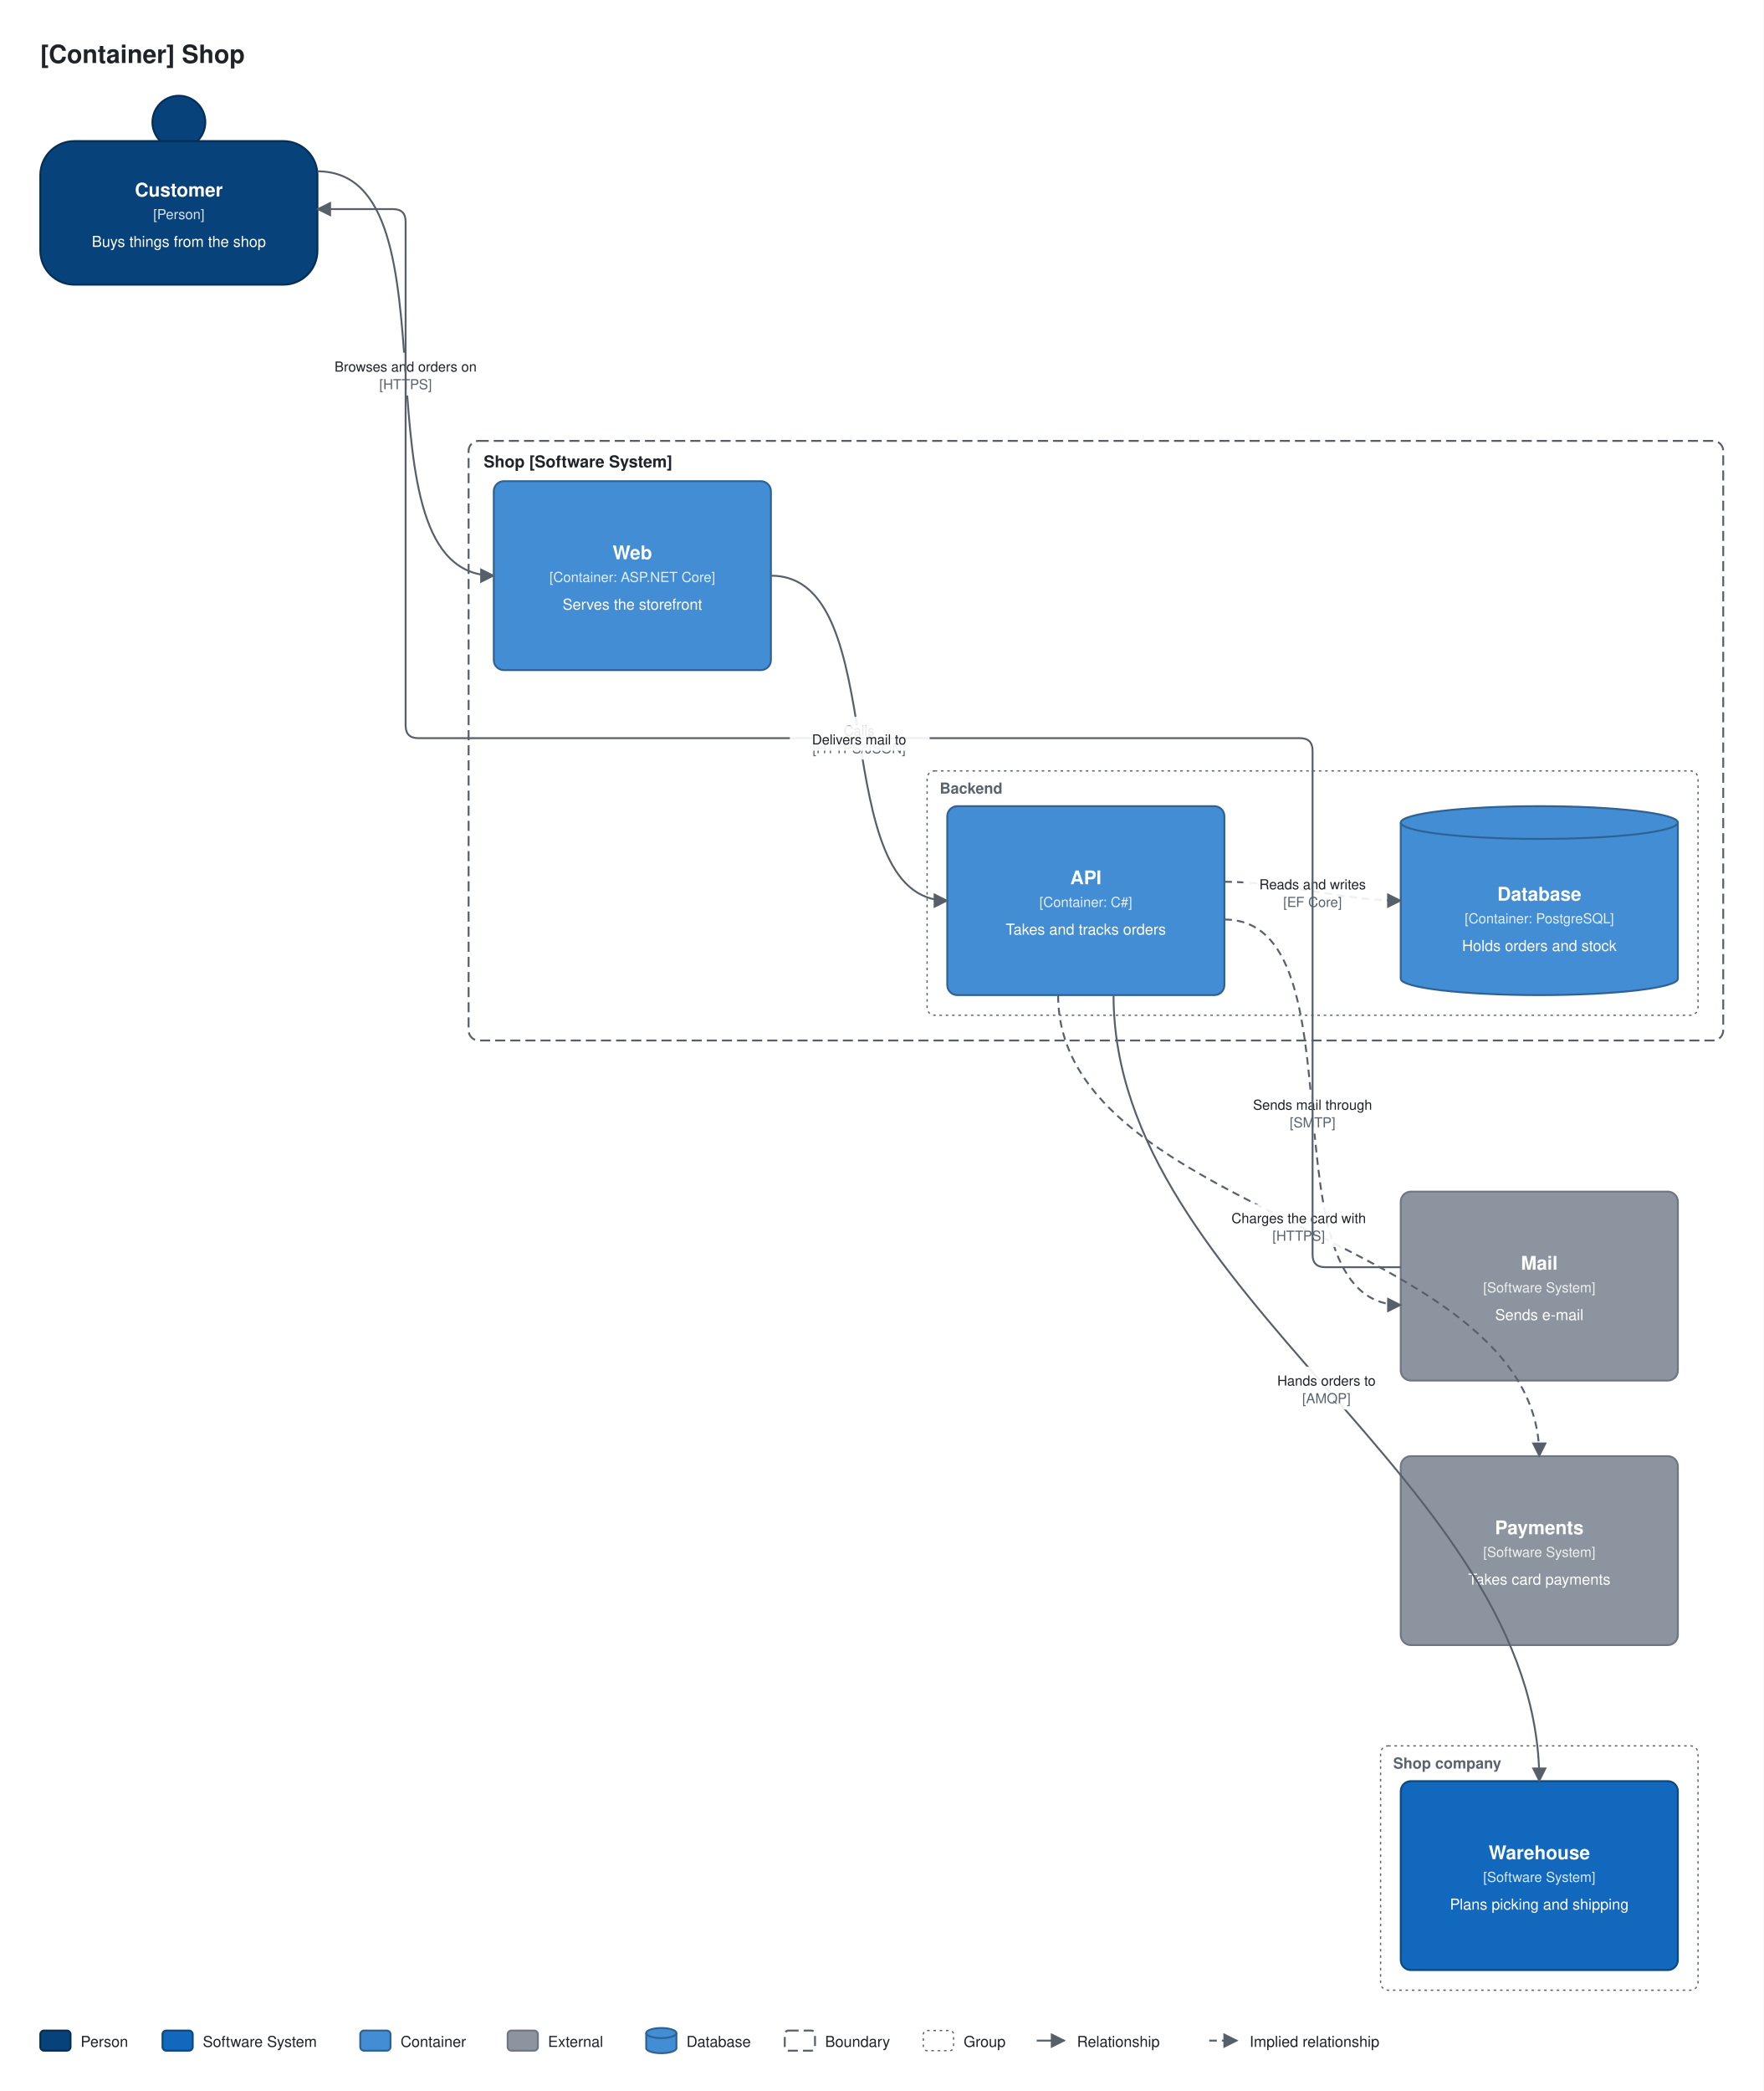
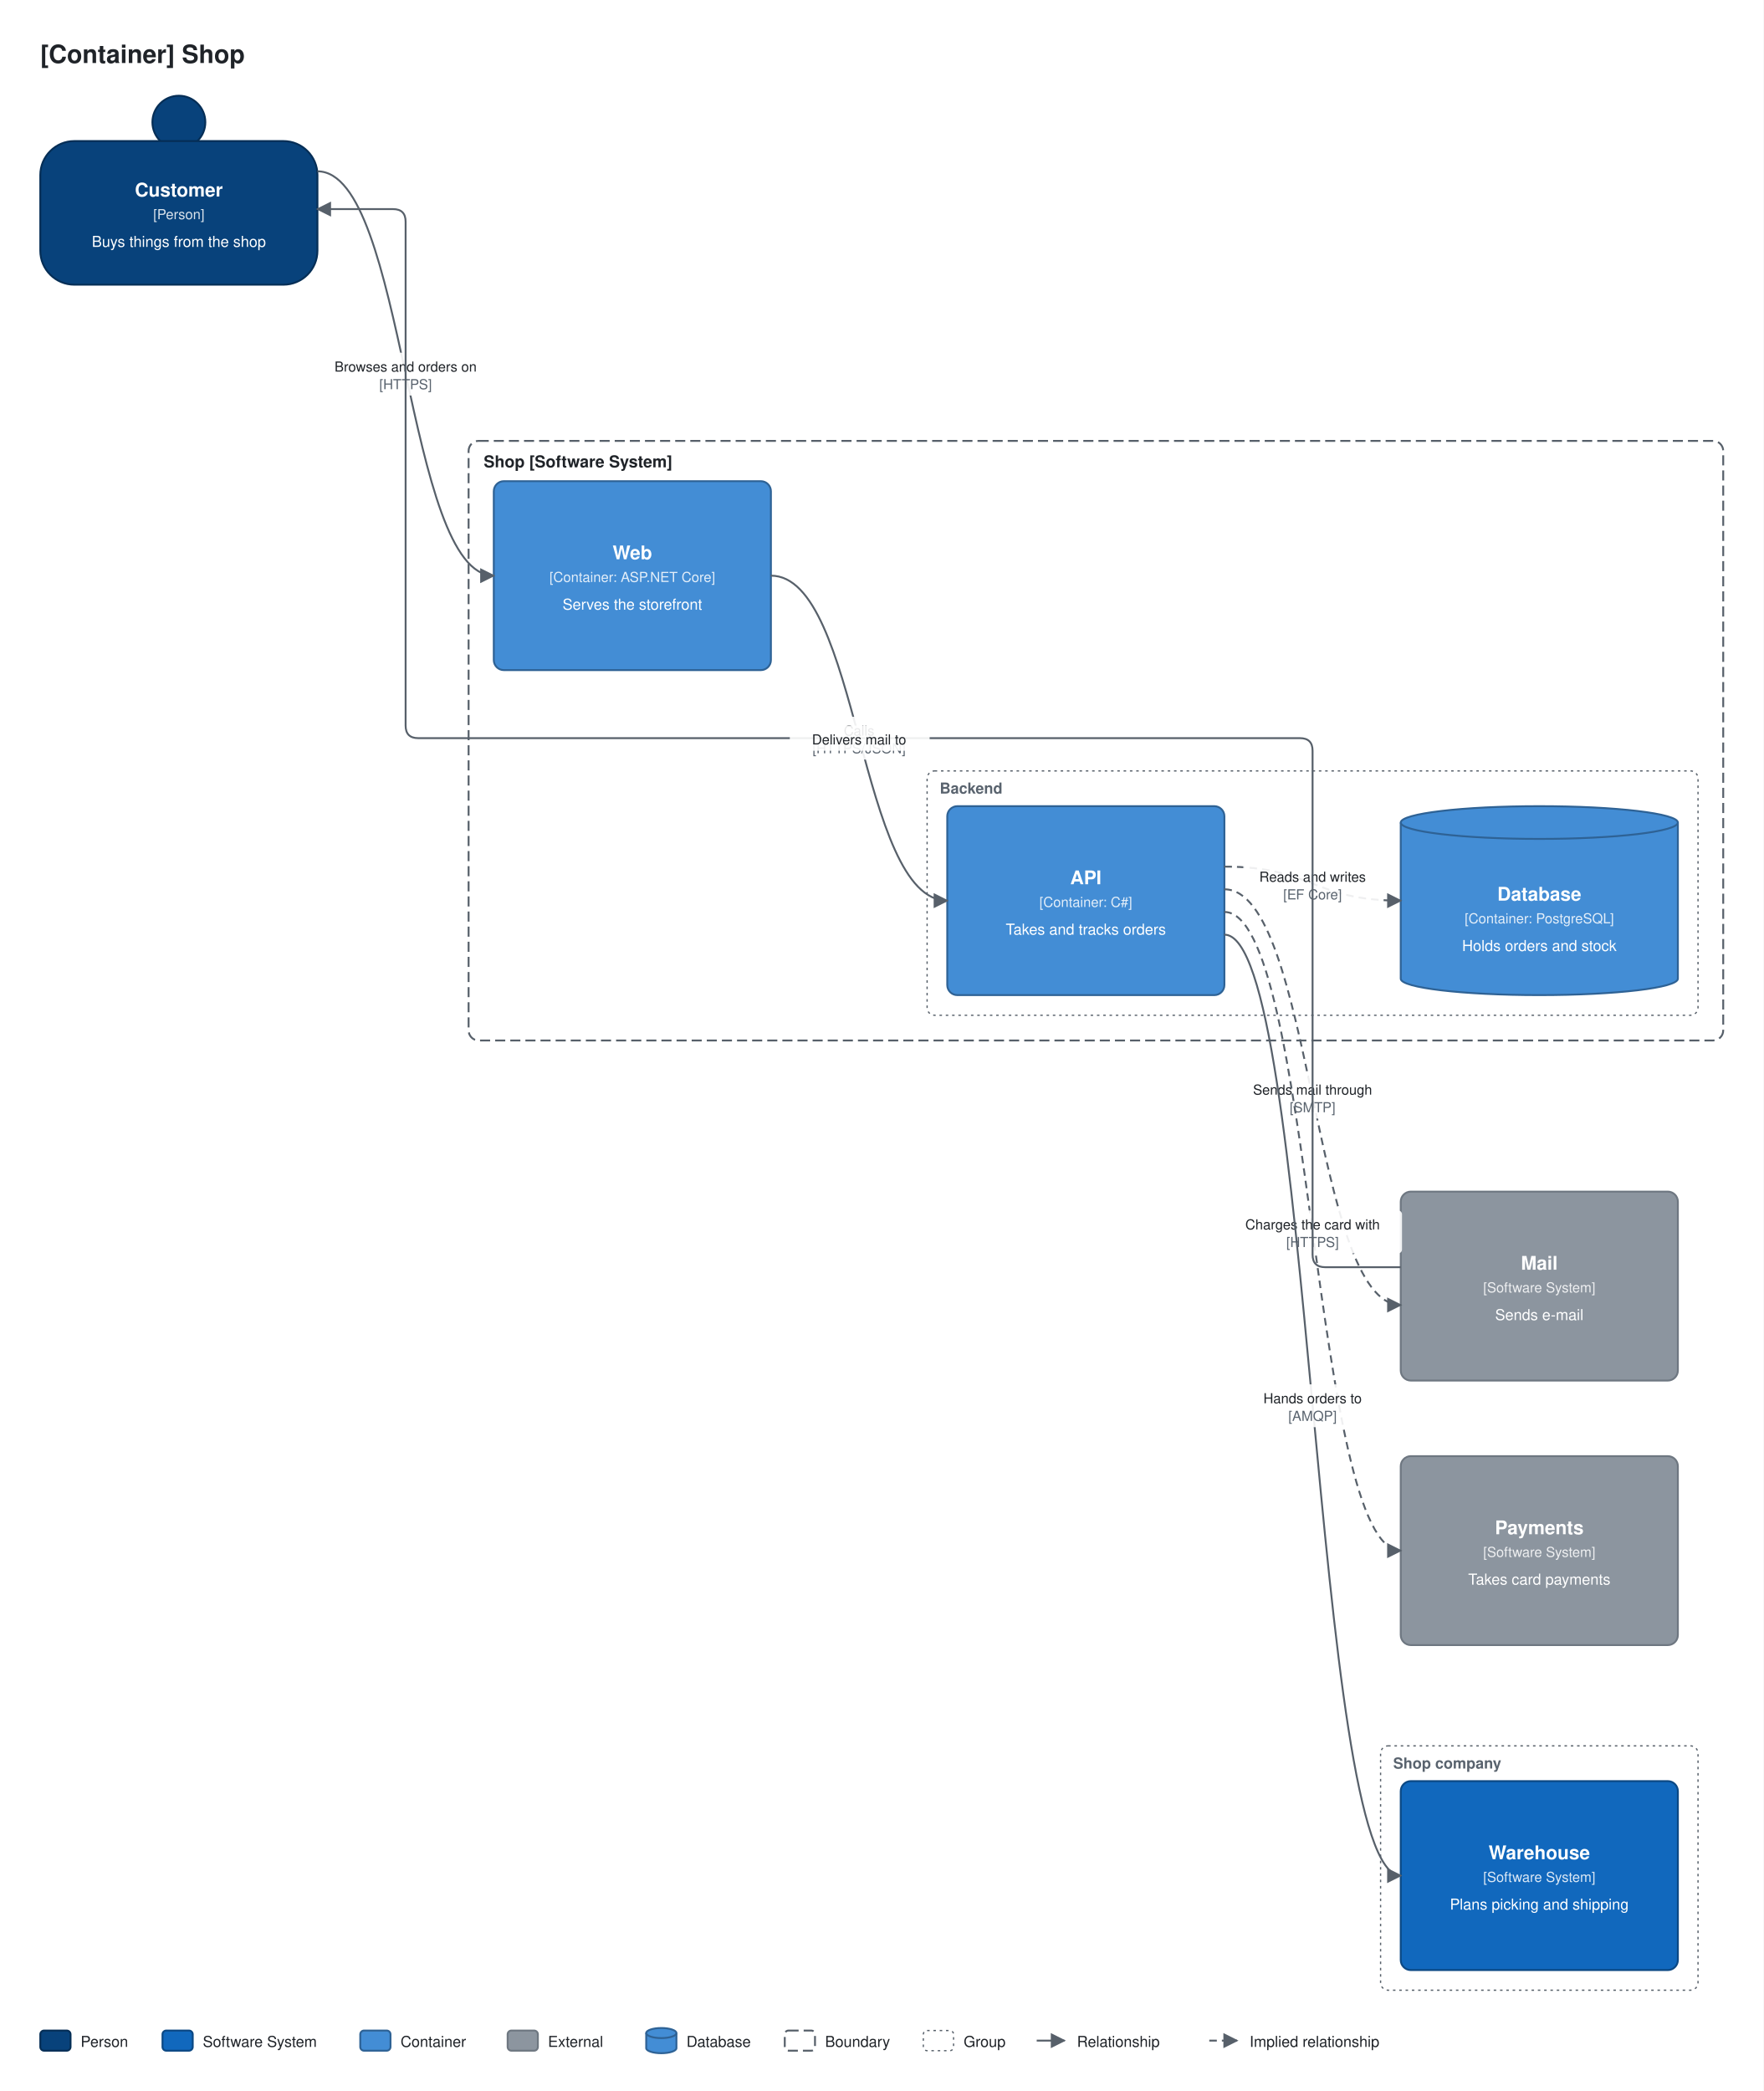
<svg xmlns="http://www.w3.org/2000/svg" width="1400" height="1660" viewBox="0 0 1400 1660" font-family="Segoe UI, Helvetica, Arial, sans-serif" role="img" aria-label="[Container] Shop">
  <style>
@media (prefers-color-scheme: dark) {
  .c4-bg{fill:#0d1117}
  .c4-ink{fill:#e6edf3}
  .c4-muted{fill:#9198a1}
  .c4-line{stroke:#9198a1}
  .c4-head{fill:#9198a1}
  .c4-edge{stroke:#9198a1}
  .c4-fill-person{fill:#1d5c99;stroke:#6ea2d8}
  .c4-rim-person{stroke:#6ea2d8}
  .c4-ink-person{fill:#ffffff}
  .c4-fill-softwareSystem{fill:#1b6ec2;stroke:#78aee6}
  .c4-rim-softwareSystem{stroke:#78aee6}
  .c4-ink-softwareSystem{fill:#ffffff}
  .c4-fill-container{fill:#2f73b5;stroke:#8dbbea}
  .c4-rim-container{stroke:#8dbbea}
  .c4-ink-container{fill:#ffffff}
  .c4-fill-component{fill:#2a5d8f;stroke:#9cc4ee}
  .c4-rim-component{stroke:#9cc4ee}
  .c4-ink-component{fill:#ffffff}
  .c4-fill-external{fill:#484f58;stroke:#8b949e}
  .c4-rim-external{stroke:#8b949e}
  .c4-ink-external{fill:#ffffff}
}
</style>
  <defs>
    <marker id="c4-containers-arrow" viewBox="0 0 10 10" refX="9" refY="5" markerWidth="8" markerHeight="8" orient="auto-start-reverse">
      <path class="c4-head" fill="#57606a" d="M0 0L10 5L0 10Z" />
    </marker>
  </defs>
  <rect class="c4-bg" fill="#ffffff" x="0" y="0" width="1400" height="1660" />
  <text class="c4-ink" fill="#1f2328" x="32" y="50" font-size="20" font-weight="600">[Container] Shop</text>
  <g transform="translate(32 76)">
    <rect class="c4-edge" fill="none" stroke="#57606a" stroke-width="1" stroke-dasharray="2 3" x="704" y="536" width="612" height="194" rx="6" />
    <text class="c4-muted" fill="#59636e" x="714" y="554" font-size="12" font-weight="600">Backend</text>
    <rect class="c4-edge" fill="none" stroke="#57606a" stroke-width="1" stroke-dasharray="2 3" x="1064" y="1310" width="252" height="194" rx="6" />
    <text class="c4-muted" fill="#59636e" x="1074" y="1328" font-size="12" font-weight="600">Shop company</text>
    <rect class="c4-edge" fill="none" stroke="#57606a" stroke-width="1.5" stroke-dasharray="8 4" x="340" y="274" width="996" height="476" rx="8" />
    <text class="c4-ink" fill="#1f2328" x="352" y="295" font-size="13" font-weight="600">Shop [Software System]</text>
    <g data-element="customer">
      <circle class="c4-fill-person" fill="#08427b" stroke="#052e56" stroke-width="1.5" cx="110" cy="21" r="21" />
      <rect class="c4-fill-person" fill="#08427b" stroke="#052e56" stroke-width="1.5" x="0" y="36" width="220" height="114" rx="27" />
      <text class="c4-ink-person" fill="#ffffff" x="110" y="80" font-size="15" font-weight="600" text-anchor="middle">Customer</text>
      <text class="c4-ink-person" fill="#ffffff" x="110" y="98" font-size="11" text-anchor="middle" opacity="0.85">[Person]</text>
      <text class="c4-ink-person" fill="#ffffff" x="110" y="120" font-size="12" text-anchor="middle">Buys things from the shop</text>
    </g>
    <g data-element="shop.web">
      <rect class="c4-fill-container" fill="#438dd5" stroke="#2e6295" stroke-width="1.5" x="360" y="306" width="220" height="150" rx="8" />
      <text class="c4-ink-container" fill="#ffffff" x="470" y="368" font-size="15" font-weight="600" text-anchor="middle">Web</text>
      <text class="c4-ink-container" fill="#ffffff" x="470" y="386" font-size="11" text-anchor="middle" opacity="0.85">[Container: ASP.NET Core]</text>
      <text class="c4-ink-container" fill="#ffffff" x="470" y="408" font-size="12" text-anchor="middle">Serves the storefront</text>
    </g>
    <g data-element="shop.api">
      <rect class="c4-fill-container" fill="#438dd5" stroke="#2e6295" stroke-width="1.5" x="720" y="564" width="220" height="150" rx="8" />
      <text class="c4-ink-container" fill="#ffffff" x="830" y="626" font-size="15" font-weight="600" text-anchor="middle">API</text>
      <text class="c4-ink-container" fill="#ffffff" x="830" y="644" font-size="11" text-anchor="middle" opacity="0.85">[Container: C#]</text>
      <text class="c4-ink-container" fill="#ffffff" x="830" y="666" font-size="12" text-anchor="middle">Takes and tracks orders</text>
    </g>
    <g data-element="shop.db">
      <path class="c4-fill-container" fill="#438dd5" stroke="#2e6295" stroke-width="1.5" d="M1080 577L1080 701A110 13 0 0 0 1300 701L1300 577A110 13 0 0 0 1080 577Z" />
      <path class="c4-rim-container" fill="none" stroke="#2e6295" stroke-width="1.5" d="M1080 577A110 13 0 0 0 1300 577" />
      <text class="c4-ink-container" fill="#ffffff" x="1190" y="639" font-size="15" font-weight="600" text-anchor="middle">Database</text>
      <text class="c4-ink-container" fill="#ffffff" x="1190" y="657" font-size="11" text-anchor="middle" opacity="0.85">[Container: PostgreSQL]</text>
      <text class="c4-ink-container" fill="#ffffff" x="1190" y="679" font-size="12" text-anchor="middle">Holds orders and stock</text>
    </g>
    <g data-element="warehouse">
      <rect class="c4-fill-softwareSystem" fill="#1168bd" stroke="#0b4884" stroke-width="1.5" x="1080" y="1338" width="220" height="150" rx="8" />
      <text class="c4-ink-softwareSystem" fill="#ffffff" x="1190" y="1400" font-size="15" font-weight="600" text-anchor="middle">Warehouse</text>
      <text class="c4-ink-softwareSystem" fill="#ffffff" x="1190" y="1418" font-size="11" text-anchor="middle" opacity="0.85">[Software System]</text>
      <text class="c4-ink-softwareSystem" fill="#ffffff" x="1190" y="1440" font-size="12" text-anchor="middle">Plans picking and shipping</text>
    </g>
    <g data-element="mail">
      <rect class="c4-fill-external" fill="#8c959f" stroke="#6e7781" stroke-width="1.5" x="1080" y="870" width="220" height="150" rx="8" />
      <text class="c4-ink-external" fill="#ffffff" x="1190" y="932" font-size="15" font-weight="600" text-anchor="middle">Mail</text>
      <text class="c4-ink-external" fill="#ffffff" x="1190" y="950" font-size="11" text-anchor="middle" opacity="0.85">[Software System]</text>
      <text class="c4-ink-external" fill="#ffffff" x="1190" y="972" font-size="12" text-anchor="middle">Sends e-mail</text>
    </g>
    <g data-element="payments">
      <rect class="c4-fill-external" fill="#8c959f" stroke="#6e7781" stroke-width="1.5" x="1080" y="1080" width="220" height="150" rx="8" />
      <text class="c4-ink-external" fill="#ffffff" x="1190" y="1142" font-size="15" font-weight="600" text-anchor="middle">Payments</text>
      <text class="c4-ink-external" fill="#ffffff" x="1190" y="1160" font-size="11" text-anchor="middle" opacity="0.85">[Software System]</text>
      <text class="c4-ink-external" fill="#ffffff" x="1190" y="1182" font-size="12" text-anchor="middle">Takes card payments</text>
    </g>
    <g data-relationship="shop.web -&gt; shop.api">
-       <path class="c4-line" fill="none" stroke="#57606a" stroke-width="1.5" marker-end="url(#c4-containers-arrow)" d="M580 381C678 381 622 639 720 639" />
+       <path class="c4-line" fill="none" stroke="#57606a" stroke-width="1.5" marker-end="url(#c4-containers-arrow)" d="M580 381C650 381 650 639 720 639" />
      <rect class="c4-bg" fill="#ffffff" fill-opacity="0.9" x="607" y="493" width="86" height="34" rx="3" />
      <text class="c4-ink" fill="#1f2328" x="650" y="508" font-size="11" text-anchor="middle">Calls</text>
      <text class="c4-muted" fill="#59636e" x="650" y="522" font-size="11" text-anchor="middle">[HTTPS/JSON]</text>
    </g>
    <g data-relationship="shop.api -&gt; shop.db">
-       <path class="c4-line" fill="none" stroke="#57606a" stroke-width="1.5" stroke-dasharray="6 4" marker-end="url(#c4-containers-arrow)" d="M940 624C987 624 1033 639 1080 639" />
-       <rect class="c4-bg" fill="#ffffff" fill-opacity="0.9" x="955" y="615" width="111" height="34" rx="3" />
-       <text class="c4-ink" fill="#1f2328" x="1010" y="630" font-size="11" text-anchor="middle">Reads and writes</text>
-       <text class="c4-muted" fill="#59636e" x="1010" y="644" font-size="11" text-anchor="middle">[EF Core]</text>
+       <path class="c4-line" fill="none" stroke="#57606a" stroke-width="1.5" stroke-dasharray="6 4" marker-end="url(#c4-containers-arrow)" d="M940 612C1010 612 1010 639 1080 639" />
+       <rect class="c4-bg" fill="#ffffff" fill-opacity="0.9" x="955" y="609" width="111" height="34" rx="3" />
+       <text class="c4-ink" fill="#1f2328" x="1010" y="624" font-size="11" text-anchor="middle">Reads and writes</text>
+       <text class="c4-muted" fill="#59636e" x="1010" y="638" font-size="11" text-anchor="middle">[EF Core]</text>
    </g>
    <g data-relationship="customer -&gt; shop.web">
-       <path class="c4-line" fill="none" stroke="#57606a" stroke-width="1.5" marker-end="url(#c4-containers-arrow)" d="M220 60C337 60 243 381 360 381" />
+       <path class="c4-line" fill="none" stroke="#57606a" stroke-width="1.5" marker-end="url(#c4-containers-arrow)" d="M220 60C290 60 290 381 360 381" />
      <rect class="c4-bg" fill="#ffffff" fill-opacity="0.9" x="219" y="204" width="142" height="34" rx="3" />
      <text class="c4-ink" fill="#1f2328" x="290" y="219" font-size="11" text-anchor="middle">Browses and orders on</text>
      <text class="c4-muted" fill="#59636e" x="290" y="233" font-size="11" text-anchor="middle">[HTTPS]</text>
    </g>
    <g data-relationship="shop.api -&gt; mail">
-       <path class="c4-line" fill="none" stroke="#57606a" stroke-width="1.5" stroke-dasharray="6 4" marker-end="url(#c4-containers-arrow)" d="M940 654C1052 654 968 960 1080 960" />
-       <rect class="c4-bg" fill="#ffffff" fill-opacity="0.9" x="949" y="790" width="123" height="34" rx="3" />
-       <text class="c4-ink" fill="#1f2328" x="1010" y="805" font-size="11" text-anchor="middle">Sends mail through</text>
-       <text class="c4-muted" fill="#59636e" x="1010" y="819" font-size="11" text-anchor="middle">[SMTP]</text>
+       <path class="c4-line" fill="none" stroke="#57606a" stroke-width="1.5" stroke-dasharray="6 4" marker-end="url(#c4-containers-arrow)" d="M940 630C1010 630 1010 960 1080 960" />
+       <rect class="c4-bg" fill="#ffffff" fill-opacity="0.9" x="949" y="778" width="123" height="34" rx="3" />
+       <text class="c4-ink" fill="#1f2328" x="1010" y="793" font-size="11" text-anchor="middle">Sends mail through</text>
+       <text class="c4-muted" fill="#59636e" x="1010" y="807" font-size="11" text-anchor="middle">[SMTP]</text>
    </g>
    <g data-relationship="shop.api -&gt; payments">
-       <path class="c4-line" fill="none" stroke="#57606a" stroke-width="1.5" stroke-dasharray="6 4" marker-end="url(#c4-containers-arrow)" d="M808 714C808 890 1190 904 1190 1080" />
-       <rect class="c4-bg" fill="#ffffff" fill-opacity="0.9" x="928" y="880" width="142" height="34" rx="3" />
-       <text class="c4-ink" fill="#1f2328" x="999" y="895" font-size="11" text-anchor="middle">Charges the card with</text>
-       <text class="c4-muted" fill="#59636e" x="999" y="909" font-size="11" text-anchor="middle">[HTTPS]</text>
+       <path class="c4-line" fill="none" stroke="#57606a" stroke-width="1.5" stroke-dasharray="6 4" marker-end="url(#c4-containers-arrow)" d="M940 648C1010 648 1010 1155 1080 1155" />
+       <rect class="c4-bg" fill="#ffffff" fill-opacity="0.9" x="939" y="885" width="142" height="34" rx="3" />
+       <text class="c4-ink" fill="#1f2328" x="1010" y="900" font-size="11" text-anchor="middle">Charges the card with</text>
+       <text class="c4-muted" fill="#59636e" x="1010" y="914" font-size="11" text-anchor="middle">[HTTPS]</text>
    </g>
    <g data-relationship="shop.api -&gt; warehouse">
-       <path class="c4-line" fill="none" stroke="#57606a" stroke-width="1.5" marker-end="url(#c4-containers-arrow)" d="M852 714C852 951 1190 1101 1190 1338" />
-       <rect class="c4-bg" fill="#ffffff" fill-opacity="0.9" x="969" y="1009" width="105" height="34" rx="3" />
-       <text class="c4-ink" fill="#1f2328" x="1021" y="1024" font-size="11" text-anchor="middle">Hands orders to</text>
-       <text class="c4-muted" fill="#59636e" x="1021" y="1038" font-size="11" text-anchor="middle">[AMQP]</text>
+       <path class="c4-line" fill="none" stroke="#57606a" stroke-width="1.5" marker-end="url(#c4-containers-arrow)" d="M940 666C1010 666 1010 1413 1080 1413" />
+       <rect class="c4-bg" fill="#ffffff" fill-opacity="0.9" x="958" y="1023" width="105" height="34" rx="3" />
+       <text class="c4-ink" fill="#1f2328" x="1010" y="1038" font-size="11" text-anchor="middle">Hands orders to</text>
+       <text class="c4-muted" fill="#59636e" x="1010" y="1052" font-size="11" text-anchor="middle">[AMQP]</text>
    </g>
    <g data-relationship="mail -&gt; customer">
      <path class="c4-line" fill="none" stroke="#57606a" stroke-width="1.5" marker-end="url(#c4-containers-arrow)" d="M1080 930L1020 930Q1010 930 1010 920L1010 520Q1010 510 1000 510L300 510Q290 510 290 500L290 100Q290 90 280 90L220 90" />
      <rect class="c4-bg" fill="#ffffff" fill-opacity="0.9" x="595" y="500" width="111" height="20" rx="3" />
      <text class="c4-ink" fill="#1f2328" x="650" y="515" font-size="11" text-anchor="middle">Delivers mail to</text>
    </g>
  </g>
  <g class="c4-legend">
    <rect class="c4-fill-person" fill="#08427b" stroke="#052e56" stroke-width="1.5" x="32" y="1612" width="24" height="16" rx="3" />
    <text class="c4-ink" fill="#1f2328" x="64" y="1625" font-size="12">Person</text>
    <rect class="c4-fill-softwareSystem" fill="#1168bd" stroke="#0b4884" stroke-width="1.5" x="129" y="1612" width="24" height="16" rx="3" />
    <text class="c4-ink" fill="#1f2328" x="161" y="1625" font-size="12">Software System</text>
    <rect class="c4-fill-container" fill="#438dd5" stroke="#2e6295" stroke-width="1.5" x="286" y="1612" width="24" height="16" rx="3" />
    <text class="c4-ink" fill="#1f2328" x="318" y="1625" font-size="12">Container</text>
    <rect class="c4-fill-external" fill="#8c959f" stroke="#6e7781" stroke-width="1.5" x="403" y="1612" width="24" height="16" rx="3" />
    <text class="c4-ink" fill="#1f2328" x="435" y="1625" font-size="12">External</text>
    <path class="c4-fill-container" fill="#438dd5" stroke="#2e6295" stroke-width="1.5" d="M513 1614L513 1626A12 4 0 0 0 537 1626L537 1614A12 4 0 0 0 513 1614Z" />
    <path class="c4-rim-container" fill="none" stroke="#2e6295" stroke-width="1.5" d="M513 1614A12 4 0 0 0 537 1614" />
    <text class="c4-ink" fill="#1f2328" x="545" y="1625" font-size="12">Database</text>
    <rect class="c4-edge" fill="none" stroke="#57606a" stroke-width="1.5" stroke-dasharray="8 4" x="623" y="1612" width="24" height="16" rx="3" />
    <text class="c4-ink" fill="#1f2328" x="655" y="1625" font-size="12">Boundary</text>
    <rect class="c4-edge" fill="none" stroke="#57606a" stroke-width="1" stroke-dasharray="2 3" x="733" y="1612" width="24" height="16" rx="3" />
    <text class="c4-ink" fill="#1f2328" x="765" y="1625" font-size="12">Group</text>
    <path class="c4-line" fill="none" stroke="#57606a" stroke-width="1.5" marker-end="url(#c4-containers-arrow)" d="M823 1620L845 1620" />
    <text class="c4-ink" fill="#1f2328" x="855" y="1625" font-size="12">Relationship</text>
    <path class="c4-line" fill="none" stroke="#57606a" stroke-width="1.5" stroke-dasharray="6 4" marker-end="url(#c4-containers-arrow)" d="M960 1620L982 1620" />
    <text class="c4-ink" fill="#1f2328" x="992" y="1625" font-size="12">Implied relationship</text>
  </g>
</svg>
